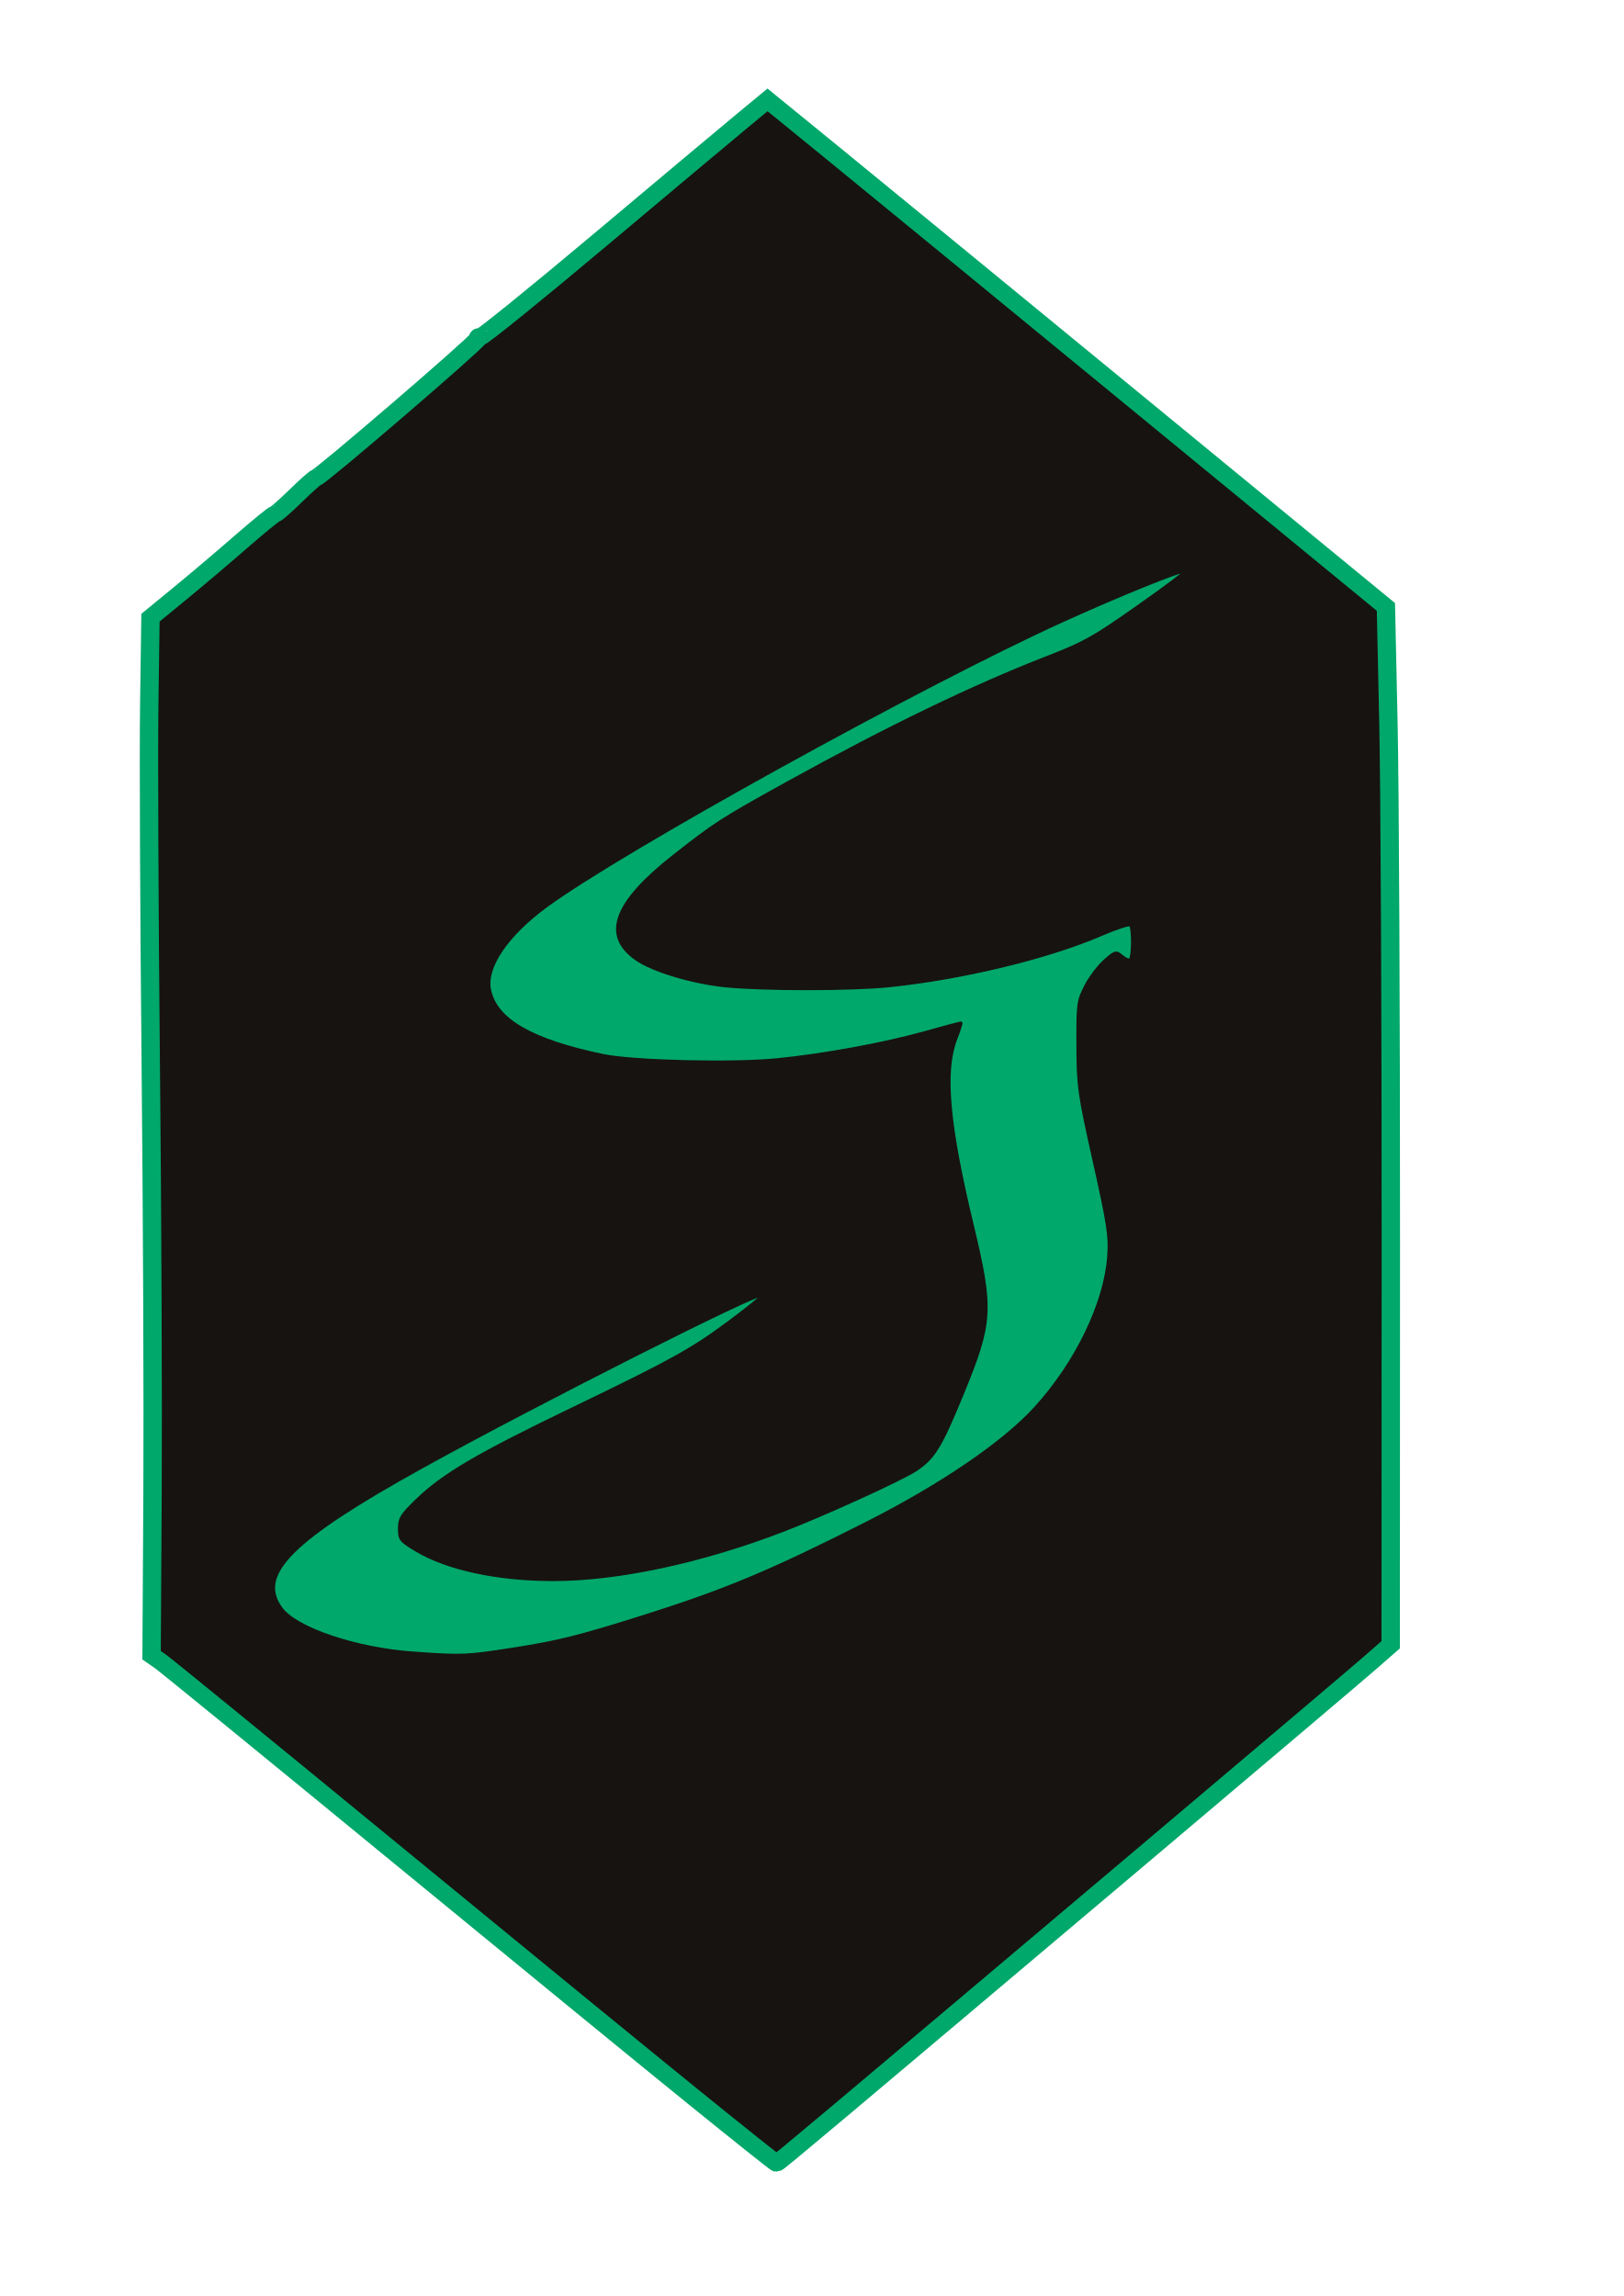
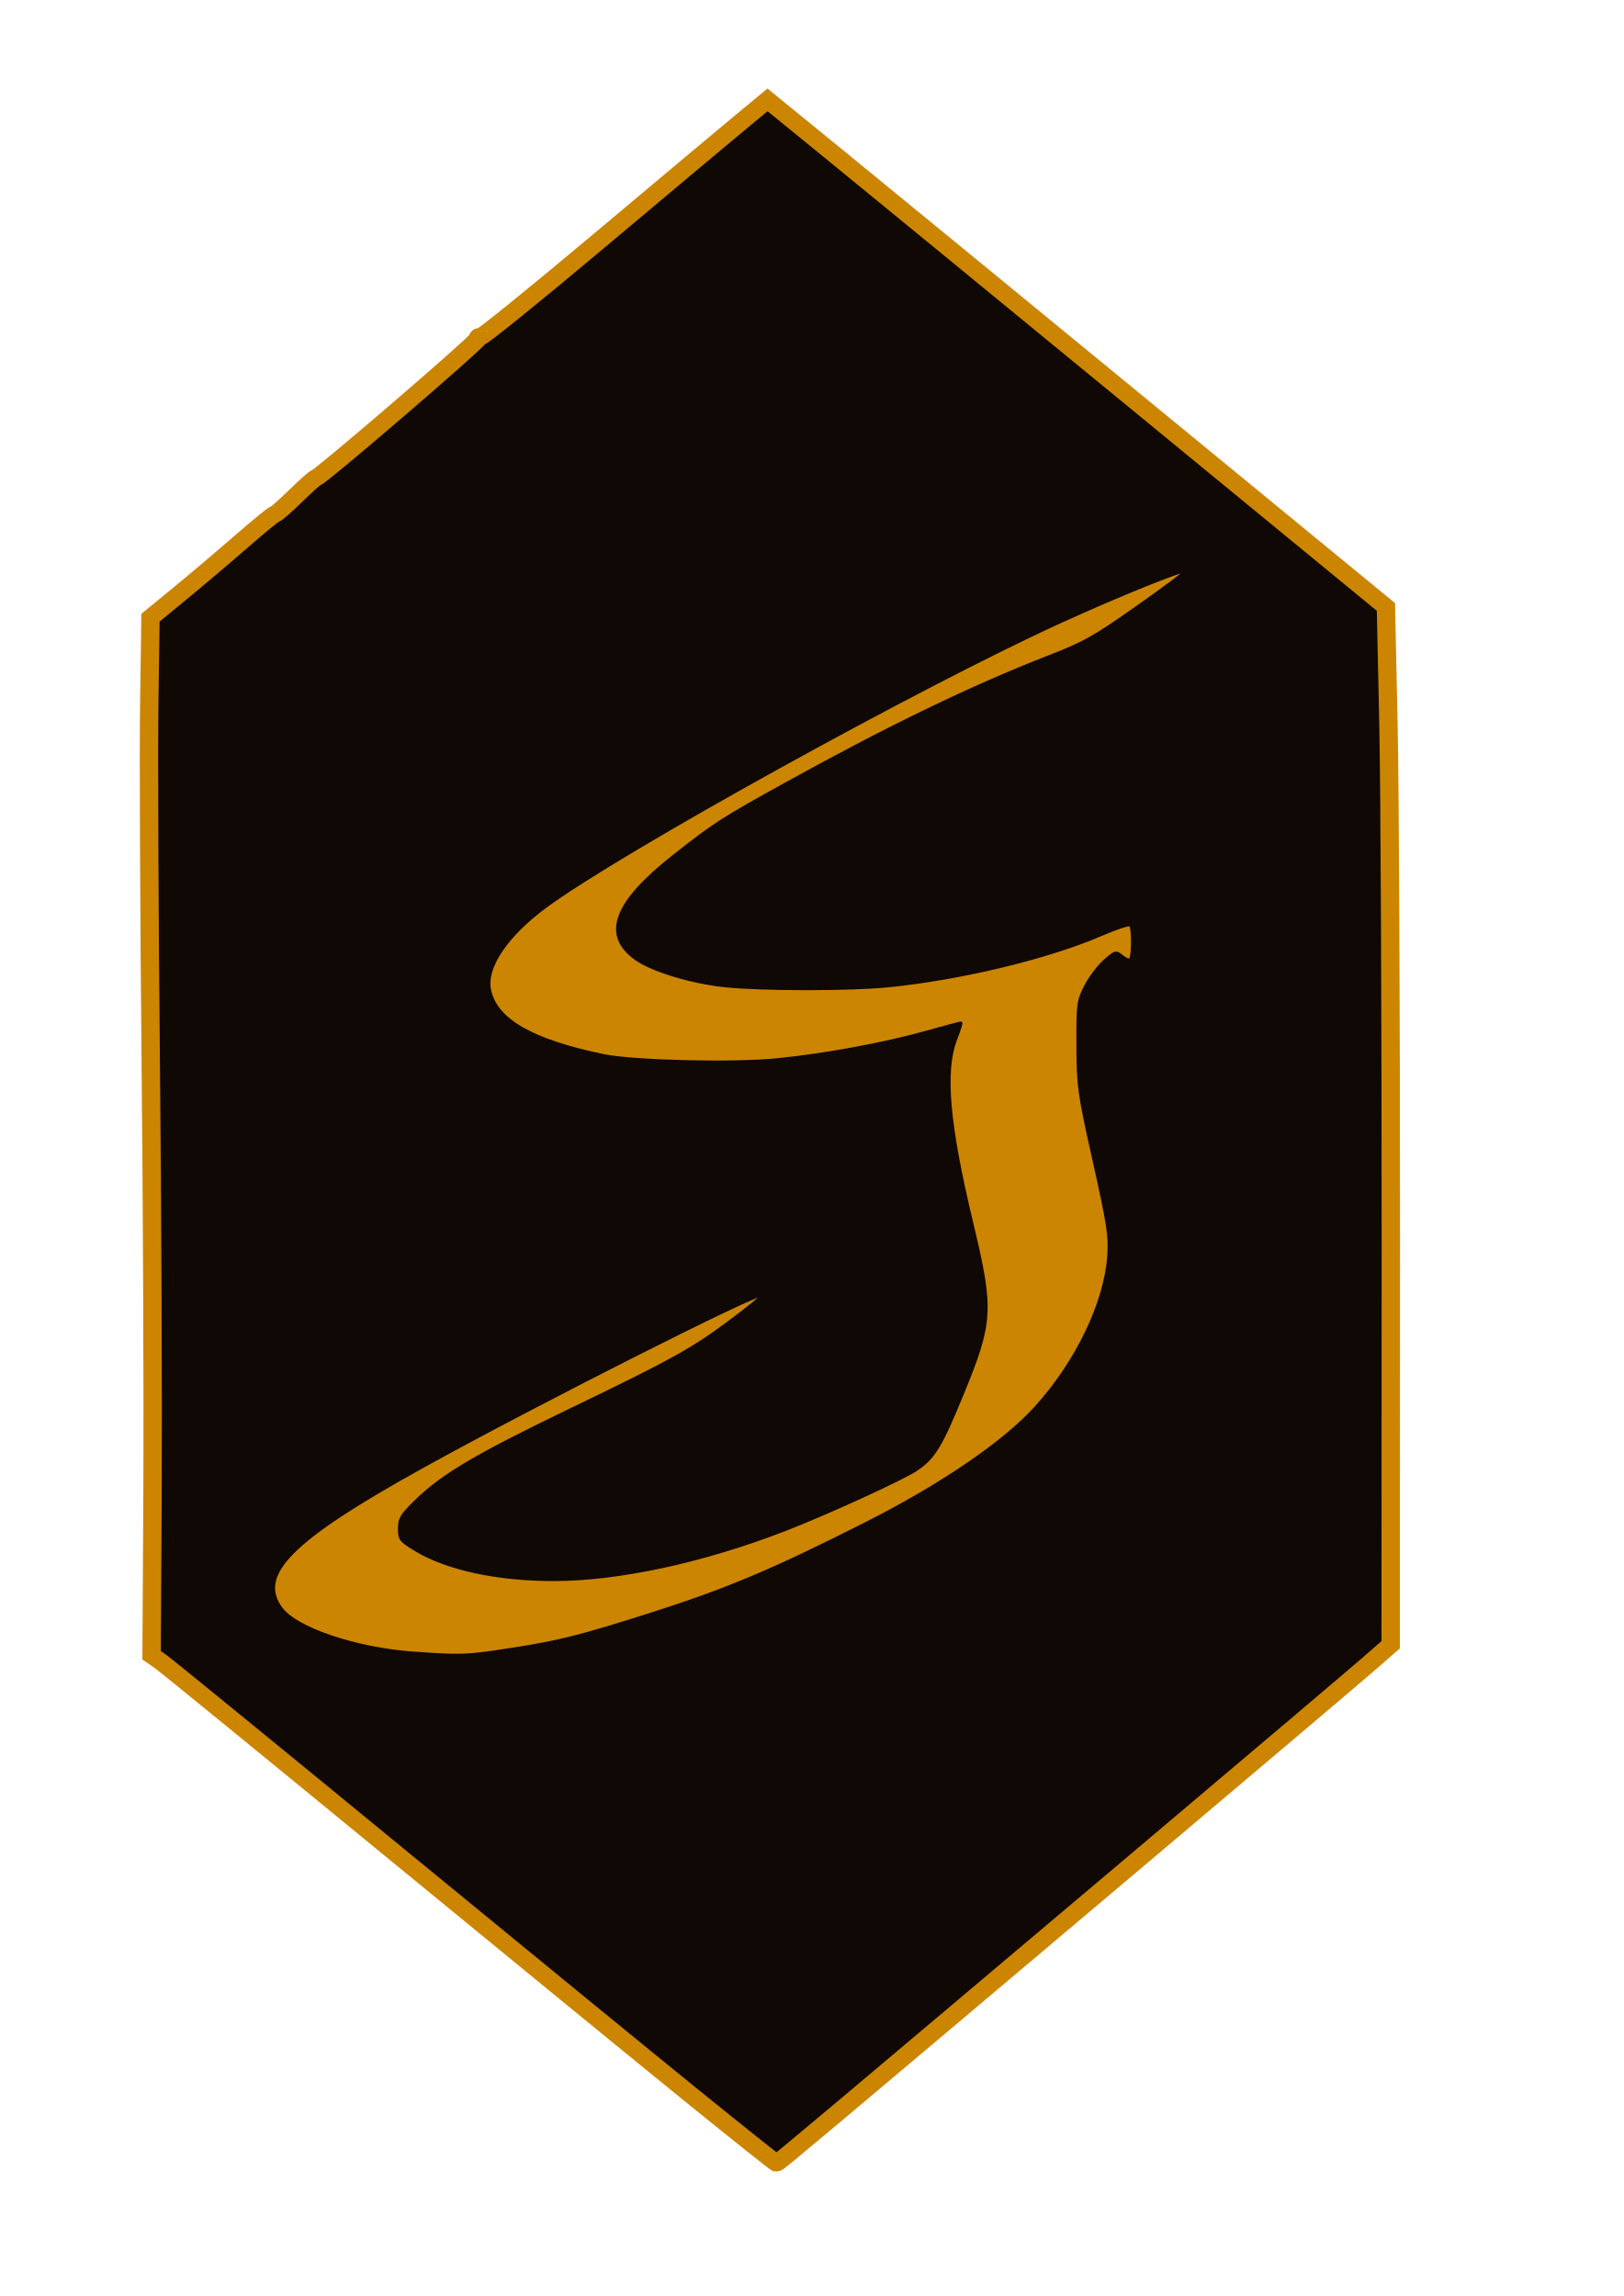
<svg xmlns="http://www.w3.org/2000/svg" width="210mm" height="297mm" viewBox="0 0 210 297" version="1.1" id="svg8">
  <defs id="defs2">
    <clipPath clipPathUnits="userSpaceOnUse" id="clipPath348">
      <rect style="fill:none;fill-opacity:1;fill-rule:evenodd;stroke:none;stroke-width:1;stroke-opacity:1" id="rect350" width="214.172" height="371.404" x="275.828" y="154.596" />
    </clipPath>
    <clipPath clipPathUnits="userSpaceOnUse" id="clipPath352">
      <rect style="fill:none;fill-opacity:1;fill-rule:evenodd;stroke:none;stroke-width:0.265;stroke-opacity:1" id="rect354" width="56.666" height="98.267" x="72.98" y="40.904" />
    </clipPath>
    <clipPath clipPathUnits="userSpaceOnUse" id="clipPath356">
      <rect style="fill:none;fill-opacity:1;fill-rule:evenodd;stroke:none;stroke-width:1;stroke-opacity:1" id="rect358" width="214.172" height="371.404" x="275.828" y="154.596" />
    </clipPath>
    <clipPath clipPathUnits="userSpaceOnUse" id="clipPath360">
      <rect style="fill:none;fill-opacity:1;fill-rule:evenodd;stroke:none;stroke-width:1;stroke-opacity:1" id="rect362" width="214.172" height="371.404" x="275.828" y="154.596" />
    </clipPath>
    <clipPath clipPathUnits="userSpaceOnUse" id="clipPath364">
      <rect style="fill:none;fill-opacity:1;fill-rule:evenodd;stroke:none;stroke-width:0.17;stroke-opacity:1" id="rect366" width="45.639" height="50.621" x="59.277" y="64.098" />
    </clipPath>
  </defs>
  <g id="layer3">
    <g id="g376" transform="matrix(2.993262,0,0,2.763998,-199.5512,-100.9491)">
-       <path style="fill:#171310;stroke:#00A86B;stroke-width:3.0" d="m 370.211,510.228 c -7.188,-6.306 -29.445,-26.029 -49.46,-43.829 -20.015,-17.8 -37.046,-32.855 -37.847,-33.456 l -1.456,-1.093 0.155,-28.589 c 0.085,-15.724 -0.046,-50.075 -0.291,-76.335 -0.245,-26.26 -0.356,-54.689 -0.246,-63.175 l 0.2,-15.43 4.75,-4.22 c 2.612,-2.321 7.108,-6.445 9.99,-9.165 2.882,-2.72 5.399,-4.947 5.593,-4.95 0.194,-0.004 1.715,-1.447 3.381,-3.208 1.666,-1.761 3.156,-3.202 3.312,-3.202 0.624,0 26.435,-24.026 26.435,-24.607 0,-0.343 0.156,-0.468 0.347,-0.277 0.191,0.191 9.035,-7.561 19.654,-17.225 10.619,-9.665 21.108,-19.184 23.309,-21.154 l 4.001,-3.582 10.366,9.152 c 5.701,5.034 28.423,25.214 50.493,44.844 l 40.127,35.692 0.413,20.72 c 0.227,11.396 0.402,52.699 0.39,91.785 l -0.023,71.064 -3.376,3.202 c -1.857,1.761 -18.565,17.092 -37.128,34.069 -51.998,47.552 -59.558,54.434 -59.796,54.434 -0.122,0 -6.102,-5.159 -13.29,-11.465 z" id="path169" clip-path="url(#clipPath356)" transform="matrix(0.2645833,0,0,0.2645833,-1.250065,-0.2707508)" />
-       <path style="fill:#00A86B;fill-opacity:1;fill-rule:evenodd;stroke:#171310;stroke-width:0.5;stroke-opacity:1" d="m 320.873,418.655 c -9.415,-0.723 -19.186,-4.302 -21.61,-7.917 -4.023,-5.998 1.626,-12.132 22.983,-24.953 18.457,-11.081 55.039,-31.103 55.671,-30.47 0.131,0.131 -2.454,2.4 -5.745,5.042 -5.838,4.686 -9.312,6.763 -25.048,14.974 -15.832,8.261 -21.315,11.748 -25.702,16.348 -2.458,2.577 -2.799,3.182 -2.799,4.966 0,1.899 0.172,2.145 2.625,3.755 5.124,3.363 13.317,5.287 22.517,5.287 10.569,0 24.263,-3.187 37.608,-8.754 6.76,-2.82 19.384,-9.066 21.617,-10.696 2.911,-2.125 3.993,-4.048 7.536,-13.394 4.833,-12.751 4.946,-14.917 1.567,-30.156 -3.904,-17.609 -4.658,-26.954 -2.632,-32.625 0.565,-1.581 0.942,-2.875 0.839,-2.875 -0.104,0 -2.735,0.772 -5.847,1.715 -6.746,2.045 -16.46,3.975 -24.204,4.809 -7.23,0.779 -23.51,0.347 -28.376,-0.753 -11.734,-2.651 -17.553,-6.298 -18.553,-11.625 -0.743,-3.961 2.78,-9.62 9.164,-14.718 12.226,-9.763 61.258,-39.126 84.262,-50.461 9.421,-4.642 19.815,-9.194 20.174,-8.835 0.119,0.119 -3.376,2.953 -7.766,6.298 -7.169,5.462 -8.654,6.365 -14.579,8.859 -12.303,5.18 -26.049,12.37 -42.624,22.295 -10.635,6.369 -11.772,7.161 -18.525,12.916 -9.737,8.298 -11.653,14.013 -6.116,18.237 2.655,2.025 9.085,4.127 14.455,4.726 6.179,0.689 20.496,0.691 26.752,0.004 11.924,-1.31 26,-4.991 34.731,-9.082 2.406,-1.128 4.544,-1.881 4.75,-1.675 0.467,0.468 0.447,5.634 -0.023,6.105 -0.19,0.19 -0.802,-0.067 -1.36,-0.572 -0.992,-0.898 -1.053,-0.881 -2.816,0.795 -0.991,0.942 -2.389,2.95 -3.106,4.462 -1.237,2.608 -1.303,3.149 -1.273,10.5 0.03,7.343 0.17,8.42 2.667,20.5 2.32,11.225 2.602,13.234 2.365,16.798 -0.552,8.288 -5.221,18.776 -11.913,26.759 -5.195,6.198 -15.296,13.672 -27.602,20.424 -15.446,8.475 -22.978,11.9 -35.973,16.356 -10.946,3.754 -14.272,4.658 -21.842,5.935 -7.611,1.284 -8.231,1.311 -16.25,0.695 z" id="path315" transform="matrix(0.2645833,0,0,0.2645833,-0.375009,3.113631)" clip-path="url(#clipPath348)" />
+       <path style="fill:#0F0805;stroke:#CC8500;stroke-width:3.0" d="m 370.211,510.228 c -7.188,-6.306 -29.445,-26.029 -49.46,-43.829 -20.015,-17.8 -37.046,-32.855 -37.847,-33.456 l -1.456,-1.093 0.155,-28.589 c 0.085,-15.724 -0.046,-50.075 -0.291,-76.335 -0.245,-26.26 -0.356,-54.689 -0.246,-63.175 l 0.2,-15.43 4.75,-4.22 c 2.612,-2.321 7.108,-6.445 9.99,-9.165 2.882,-2.72 5.399,-4.947 5.593,-4.95 0.194,-0.004 1.715,-1.447 3.381,-3.208 1.666,-1.761 3.156,-3.202 3.312,-3.202 0.624,0 26.435,-24.026 26.435,-24.607 0,-0.343 0.156,-0.468 0.347,-0.277 0.191,0.191 9.035,-7.561 19.654,-17.225 10.619,-9.665 21.108,-19.184 23.309,-21.154 l 4.001,-3.582 10.366,9.152 c 5.701,5.034 28.423,25.214 50.493,44.844 l 40.127,35.692 0.413,20.72 c 0.227,11.396 0.402,52.699 0.39,91.785 l -0.023,71.064 -3.376,3.202 c -1.857,1.761 -18.565,17.092 -37.128,34.069 -51.998,47.552 -59.558,54.434 -59.796,54.434 -0.122,0 -6.102,-5.159 -13.29,-11.465 z" id="path169" clip-path="url(#clipPath356)" transform="matrix(0.2645833,0,0,0.2645833,-1.250065,-0.2707508)" />
+       <path style="fill:#CC8500;fill-opacity:1;fill-rule:evenodd;stroke:#0F0805;stroke-width:0.5;stroke-opacity:1" d="m 320.873,418.655 c -9.415,-0.723 -19.186,-4.302 -21.61,-7.917 -4.023,-5.998 1.626,-12.132 22.983,-24.953 18.457,-11.081 55.039,-31.103 55.671,-30.47 0.131,0.131 -2.454,2.4 -5.745,5.042 -5.838,4.686 -9.312,6.763 -25.048,14.974 -15.832,8.261 -21.315,11.748 -25.702,16.348 -2.458,2.577 -2.799,3.182 -2.799,4.966 0,1.899 0.172,2.145 2.625,3.755 5.124,3.363 13.317,5.287 22.517,5.287 10.569,0 24.263,-3.187 37.608,-8.754 6.76,-2.82 19.384,-9.066 21.617,-10.696 2.911,-2.125 3.993,-4.048 7.536,-13.394 4.833,-12.751 4.946,-14.917 1.567,-30.156 -3.904,-17.609 -4.658,-26.954 -2.632,-32.625 0.565,-1.581 0.942,-2.875 0.839,-2.875 -0.104,0 -2.735,0.772 -5.847,1.715 -6.746,2.045 -16.46,3.975 -24.204,4.809 -7.23,0.779 -23.51,0.347 -28.376,-0.753 -11.734,-2.651 -17.553,-6.298 -18.553,-11.625 -0.743,-3.961 2.78,-9.62 9.164,-14.718 12.226,-9.763 61.258,-39.126 84.262,-50.461 9.421,-4.642 19.815,-9.194 20.174,-8.835 0.119,0.119 -3.376,2.953 -7.766,6.298 -7.169,5.462 -8.654,6.365 -14.579,8.859 -12.303,5.18 -26.049,12.37 -42.624,22.295 -10.635,6.369 -11.772,7.161 -18.525,12.916 -9.737,8.298 -11.653,14.013 -6.116,18.237 2.655,2.025 9.085,4.127 14.455,4.726 6.179,0.689 20.496,0.691 26.752,0.004 11.924,-1.31 26,-4.991 34.731,-9.082 2.406,-1.128 4.544,-1.881 4.75,-1.675 0.467,0.468 0.447,5.634 -0.023,6.105 -0.19,0.19 -0.802,-0.067 -1.36,-0.572 -0.992,-0.898 -1.053,-0.881 -2.816,0.795 -0.991,0.942 -2.389,2.95 -3.106,4.462 -1.237,2.608 -1.303,3.149 -1.273,10.5 0.03,7.343 0.17,8.42 2.667,20.5 2.32,11.225 2.602,13.234 2.365,16.798 -0.552,8.288 -5.221,18.776 -11.913,26.759 -5.195,6.198 -15.296,13.672 -27.602,20.424 -15.446,8.475 -22.978,11.9 -35.973,16.356 -10.946,3.754 -14.272,4.658 -21.842,5.935 -7.611,1.284 -8.231,1.311 -16.25,0.695 z" id="path315" transform="matrix(0.2645833,0,0,0.2645833,-0.375009,3.113631)" clip-path="url(#clipPath348)" />
    </g>
  </g>
</svg>
